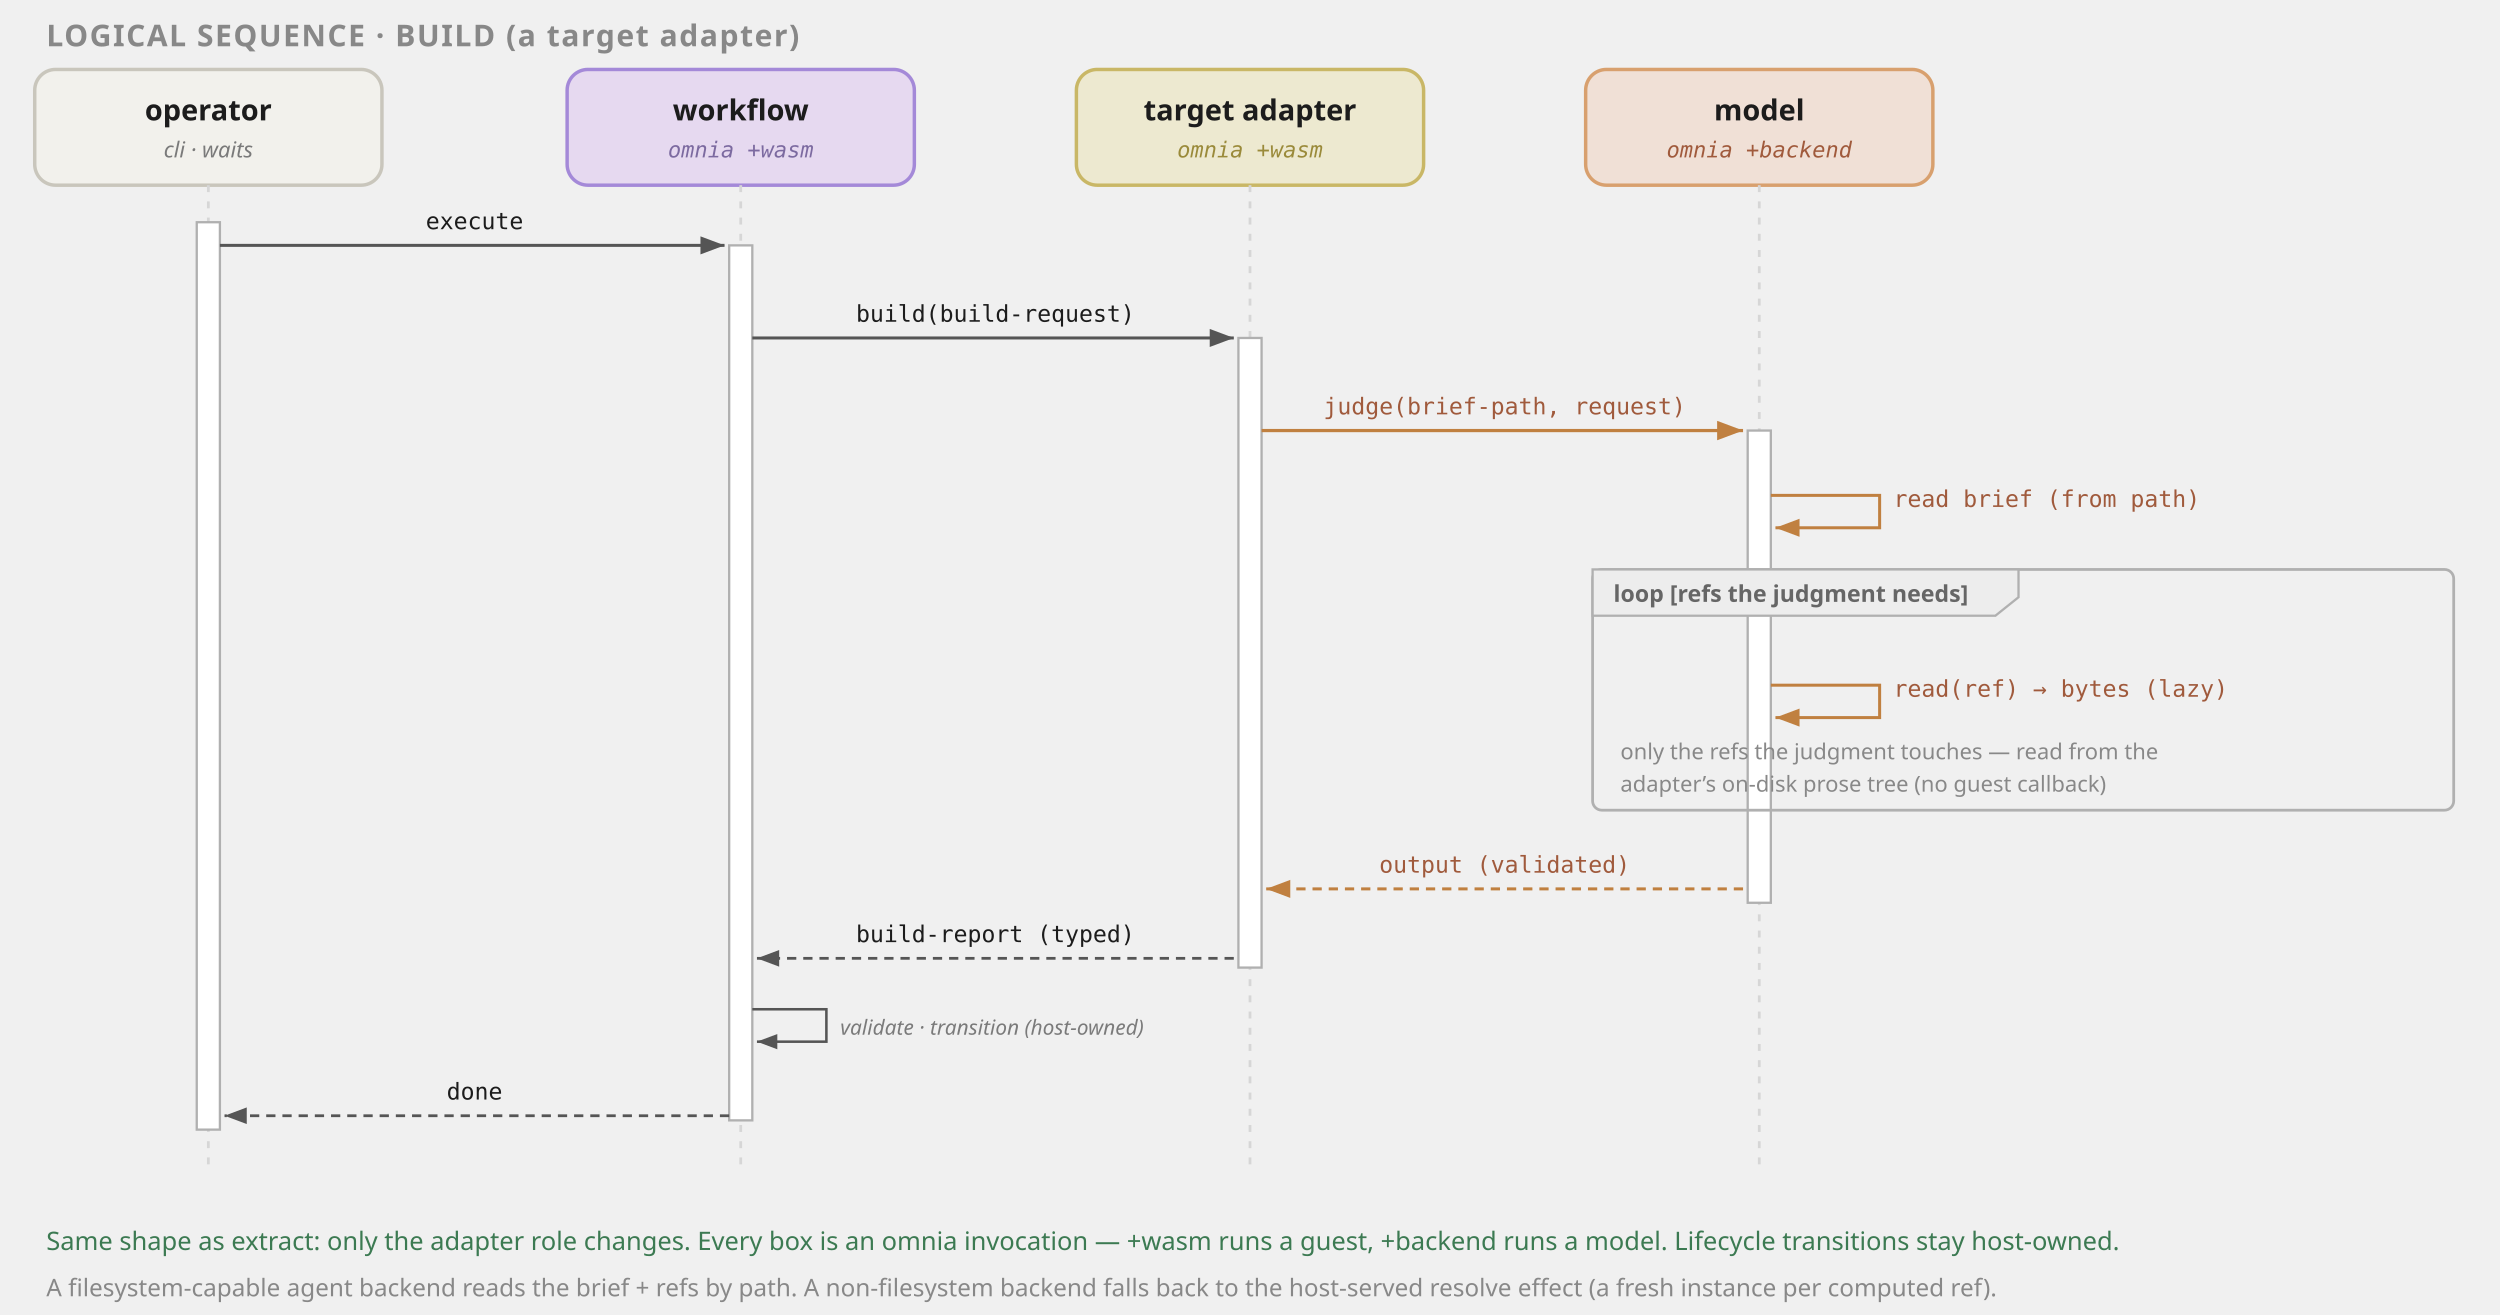
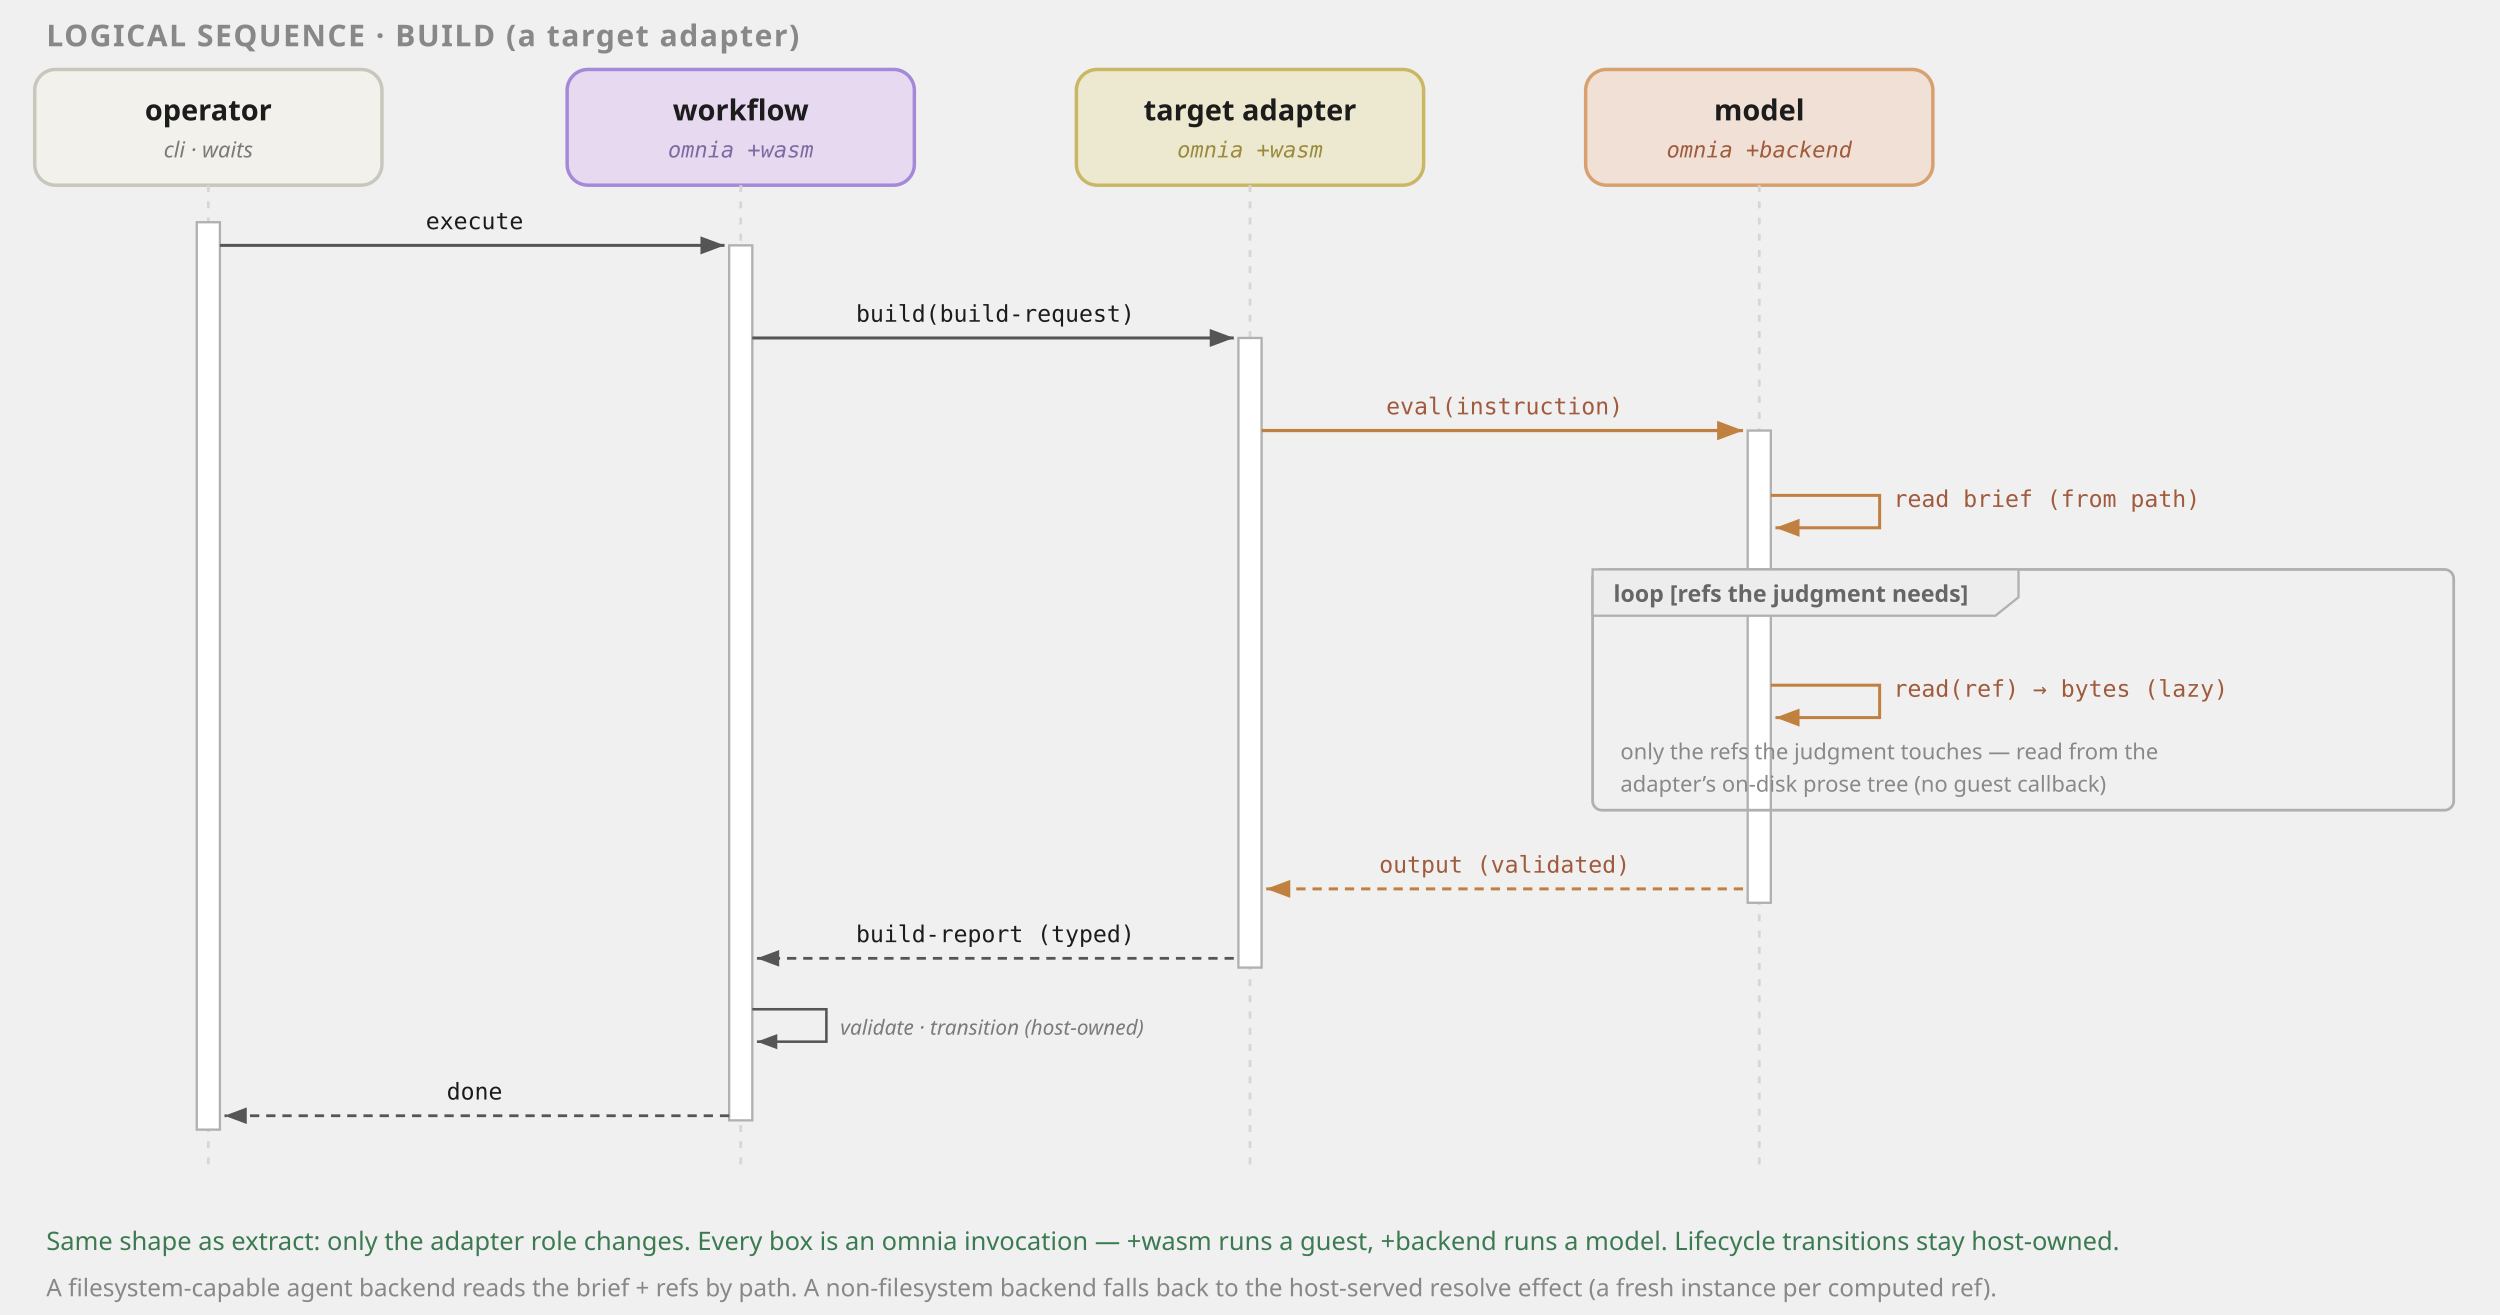
- <svg xmlns="http://www.w3.org/2000/svg" viewBox="0 0 1080 568" role="img" aria-label="Logical sequence for a build: the operator invokes the workflow (omnia +wasm), which invokes a target adapter (omnia +wasm) with a build request; the target adapter requests judge with a brief path from the model (omnia +backend); the model reads the brief from the adapter's on-disk prose tree and, in a loop over the references the judgment needs, reads each one directly — no guest callback; the model returns validated output to the target adapter, which returns a typed build-report to the workflow; the workflow validates and transitions, then returns done to the operator. A non-filesystem backend falls back to the host-served resolve effect. Every box is an Omnia invocation and every +wasm box is a fresh instance.">
+ <svg xmlns="http://www.w3.org/2000/svg" viewBox="0 0 1080 568" role="img" aria-label="Logical sequence for a build: the operator invokes the workflow (omnia +wasm), which invokes a target adapter (omnia +wasm) with a build request; the target adapter requests eval with a brief path from the model (omnia +backend); the model reads the brief from the adapter's on-disk prose tree and, in a loop over the references the judgment needs, reads each one directly — no guest callback; the model returns validated output to the target adapter, which returns a typed build-report to the workflow; the workflow validates and transitions, then returns done to the operator. A non-filesystem backend falls back to the host-served resolve effect. Every box is an Omnia invocation and every +wasm box is a fresh instance.">
  <defs>
    <marker id="sb-arr" markerWidth="10" markerHeight="10" refX="8" refY="3" orient="auto">
      <path d="M0,0 L0,6 L8,3 z" fill="#555" />
    </marker>
    <marker id="sb-arrO" markerWidth="10" markerHeight="10" refX="8" refY="3" orient="auto">
      <path d="M0,0 L0,6 L8,3 z" fill="#c08040" />
    </marker>
  </defs>
  <text x="20" y="20" font-family="ui-sans-serif, system-ui, sans-serif" font-size="13" font-weight="700" fill="#888" letter-spacing="0.05em">LOGICAL SEQUENCE · BUILD (a target adapter)</text>
  <rect x="15" y="30" width="150" height="50" rx="9" fill="#f2f1ec" stroke="#c9c6bc" stroke-width="1.5" />
  <text x="90" y="52" text-anchor="middle" font-family="ui-sans-serif, system-ui, sans-serif" font-size="12.5" font-weight="600" fill="#1c1c1c">operator</text>
  <text x="90" y="68" text-anchor="middle" font-family="ui-sans-serif, system-ui, sans-serif" font-size="9.5" font-style="italic" fill="#7a7a7a">cli · waits</text>
  <rect x="245" y="30" width="150" height="50" rx="9" fill="#e6d9f0" stroke="#a489d8" stroke-width="1.5" />
  <text x="320" y="52" text-anchor="middle" font-family="ui-sans-serif, system-ui, sans-serif" font-size="12.5" font-weight="600" fill="#1c1c1c">workflow</text>
  <text x="320" y="68" text-anchor="middle" font-family="ui-monospace, monospace" font-size="9.5" font-style="italic" fill="#7c6aa0">omnia +wasm</text>
  <rect x="465" y="30" width="150" height="50" rx="9" fill="#ede9d0" stroke="#c9b766" stroke-width="1.5" />
  <text x="540" y="52" text-anchor="middle" font-family="ui-sans-serif, system-ui, sans-serif" font-size="12.5" font-weight="600" fill="#1c1c1c">target adapter</text>
  <text x="540" y="68" text-anchor="middle" font-family="ui-monospace, monospace" font-size="9.5" font-style="italic" fill="#9a8a3a">omnia +wasm</text>
  <rect x="685" y="30" width="150" height="50" rx="9" fill="#f0e0d6" stroke="#d8a06e" stroke-width="1.5" />
  <text x="760" y="52" text-anchor="middle" font-family="ui-sans-serif, system-ui, sans-serif" font-size="12.5" font-weight="600" fill="#1c1c1c">model</text>
  <text x="760" y="68" text-anchor="middle" font-family="ui-monospace, monospace" font-size="9.5" font-style="italic" fill="#a05a3c">omnia +backend</text>
  <line x1="90" y1="80" x2="90" y2="506" stroke="#d6d6d6" stroke-width="1.2" stroke-dasharray="3 4" />
  <line x1="320" y1="80" x2="320" y2="506" stroke="#d6d6d6" stroke-width="1.2" stroke-dasharray="3 4" />
  <line x1="540" y1="80" x2="540" y2="506" stroke="#d6d6d6" stroke-width="1.2" stroke-dasharray="3 4" />
  <line x1="760" y1="80" x2="760" y2="506" stroke="#d6d6d6" stroke-width="1.2" stroke-dasharray="3 4" />
  <rect x="85" y="96" width="10" height="392" fill="#ffffff" stroke="#b0b0b0" stroke-width="1" />
  <rect x="315" y="106" width="10" height="378" fill="#ffffff" stroke="#b0b0b0" stroke-width="1" />
  <rect x="535" y="146" width="10" height="272" fill="#ffffff" stroke="#b0b0b0" stroke-width="1" />
  <rect x="755" y="186" width="10" height="204" fill="#ffffff" stroke="#b0b0b0" stroke-width="1" />
  <text x="205" y="99" text-anchor="middle" font-family="ui-monospace, monospace" font-size="10" fill="#1c1c1c">execute</text>
  <path d="M95 106 L313 106" stroke="#555" stroke-width="1.3" fill="none" marker-end="url(#sb-arr)" />
  <text x="430" y="139" text-anchor="middle" font-family="ui-monospace, monospace" font-size="10" fill="#1c1c1c">build(build-request)</text>
  <path d="M325 146 L533 146" stroke="#555" stroke-width="1.3" fill="none" marker-end="url(#sb-arr)" />
-   <text x="650" y="179" text-anchor="middle" font-family="ui-monospace, monospace" font-size="10" fill="#a05a3c">judge(brief-path, request)</text>
+   <text x="650" y="179" text-anchor="middle" font-family="ui-monospace, monospace" font-size="10" fill="#a05a3c">eval(instruction)</text>
  <path d="M545 186 L753 186" stroke="#c08040" stroke-width="1.4" fill="none" marker-end="url(#sb-arrO)" />
  <path d="M765 214 H812 V228 H767" stroke="#c08040" stroke-width="1.3" fill="none" marker-end="url(#sb-arrO)" />
  <text x="818" y="219" font-family="ui-monospace, monospace" font-size="10" fill="#a05a3c">read brief (from path)</text>
  <rect x="688" y="246" width="372" height="104" rx="4" fill="none" stroke="#b0b0b0" stroke-width="1.2" />
  <path d="M688 246 h184 v12 l-10 8 h-174 z" fill="#ededed" stroke="#b0b0b0" stroke-width="1" />
  <text x="697" y="260" font-family="ui-sans-serif, system-ui, sans-serif" font-size="10" font-weight="600" fill="#666">loop [refs the judgment needs]</text>
  <path d="M765 296 H812 V310 H767" stroke="#c08040" stroke-width="1.3" fill="none" marker-end="url(#sb-arrO)" />
  <text x="818" y="301" font-family="ui-monospace, monospace" font-size="10" fill="#a05a3c">read(ref) → bytes (lazy)</text>
  <text x="700" y="328" font-family="ui-sans-serif, system-ui, sans-serif" font-size="9.5" fill="#888">only the refs the judgment touches — read from the</text>
  <text x="700" y="342" font-family="ui-sans-serif, system-ui, sans-serif" font-size="9.5" fill="#888">adapter’s on-disk prose tree (no guest callback)</text>
  <text x="650" y="377" text-anchor="middle" font-family="ui-monospace, monospace" font-size="10" fill="#a05a3c">output (validated)</text>
  <path d="M753 384 L547 384" stroke="#c08040" stroke-width="1.3" fill="none" stroke-dasharray="4 3" marker-end="url(#sb-arrO)" />
  <text x="430" y="407" text-anchor="middle" font-family="ui-monospace, monospace" font-size="10" fill="#1c1c1c">build-report (typed)</text>
  <path d="M533 414 L327 414" stroke="#555" stroke-width="1.2" fill="none" stroke-dasharray="4 3" marker-end="url(#sb-arr)" />
  <path d="M325 436 L357 436 L357 450 L327 450" stroke="#555" stroke-width="1.1" fill="none" marker-end="url(#sb-arr)" />
  <text x="363" y="447" font-family="ui-sans-serif, system-ui, sans-serif" font-size="9" font-style="italic" fill="#7a7a7a">validate · transition (host-owned)</text>
  <text x="205" y="475" text-anchor="middle" font-family="ui-monospace, monospace" font-size="10" fill="#1c1c1c">done</text>
  <path d="M315 482 L97 482" stroke="#555" stroke-width="1.2" fill="none" stroke-dasharray="4 3" marker-end="url(#sb-arr)" />
  <text x="20" y="540" font-family="ui-sans-serif, system-ui, sans-serif" font-size="11" fill="#3c7a52">Same shape as extract: only the adapter role changes. Every box is an omnia invocation — +wasm runs a guest, +backend runs a model. Lifecycle transitions stay host-owned.</text>
  <text x="20" y="560" font-family="ui-sans-serif, system-ui, sans-serif" font-size="10.5" fill="#888">A filesystem-capable agent backend reads the brief + refs by path. A non-filesystem backend falls back to the host-served resolve effect (a fresh instance per computed ref).</text>
</svg>
